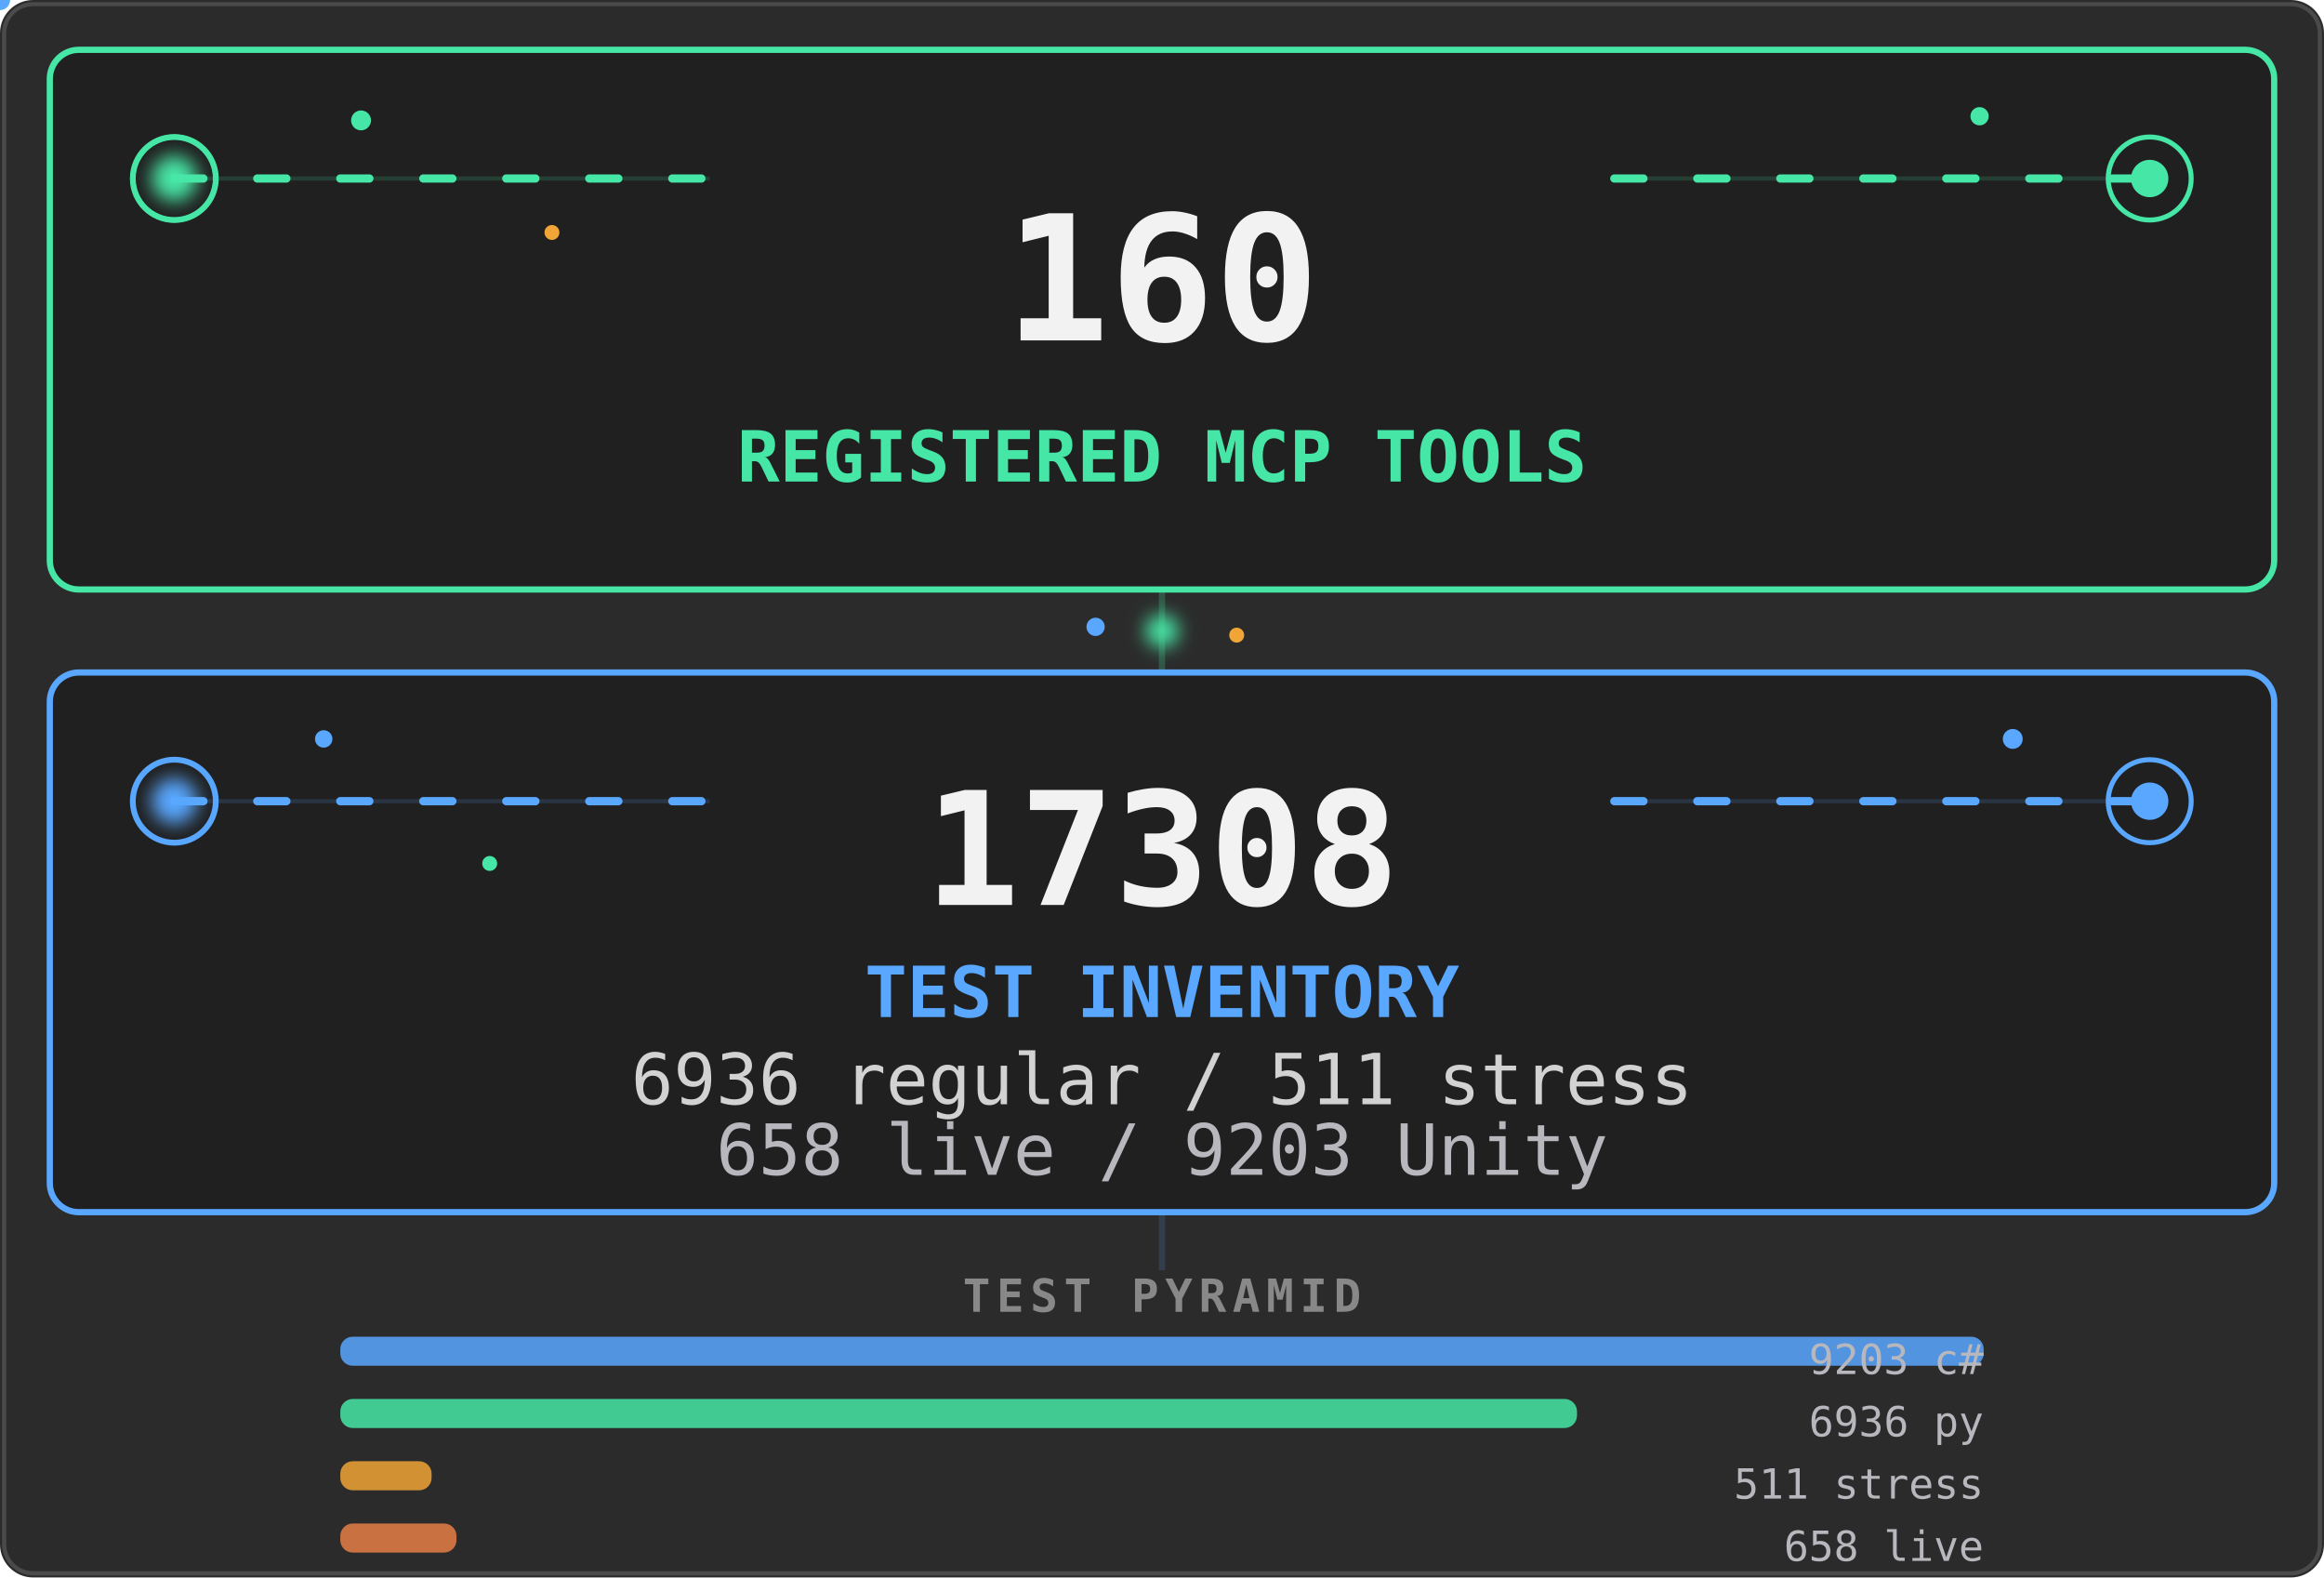
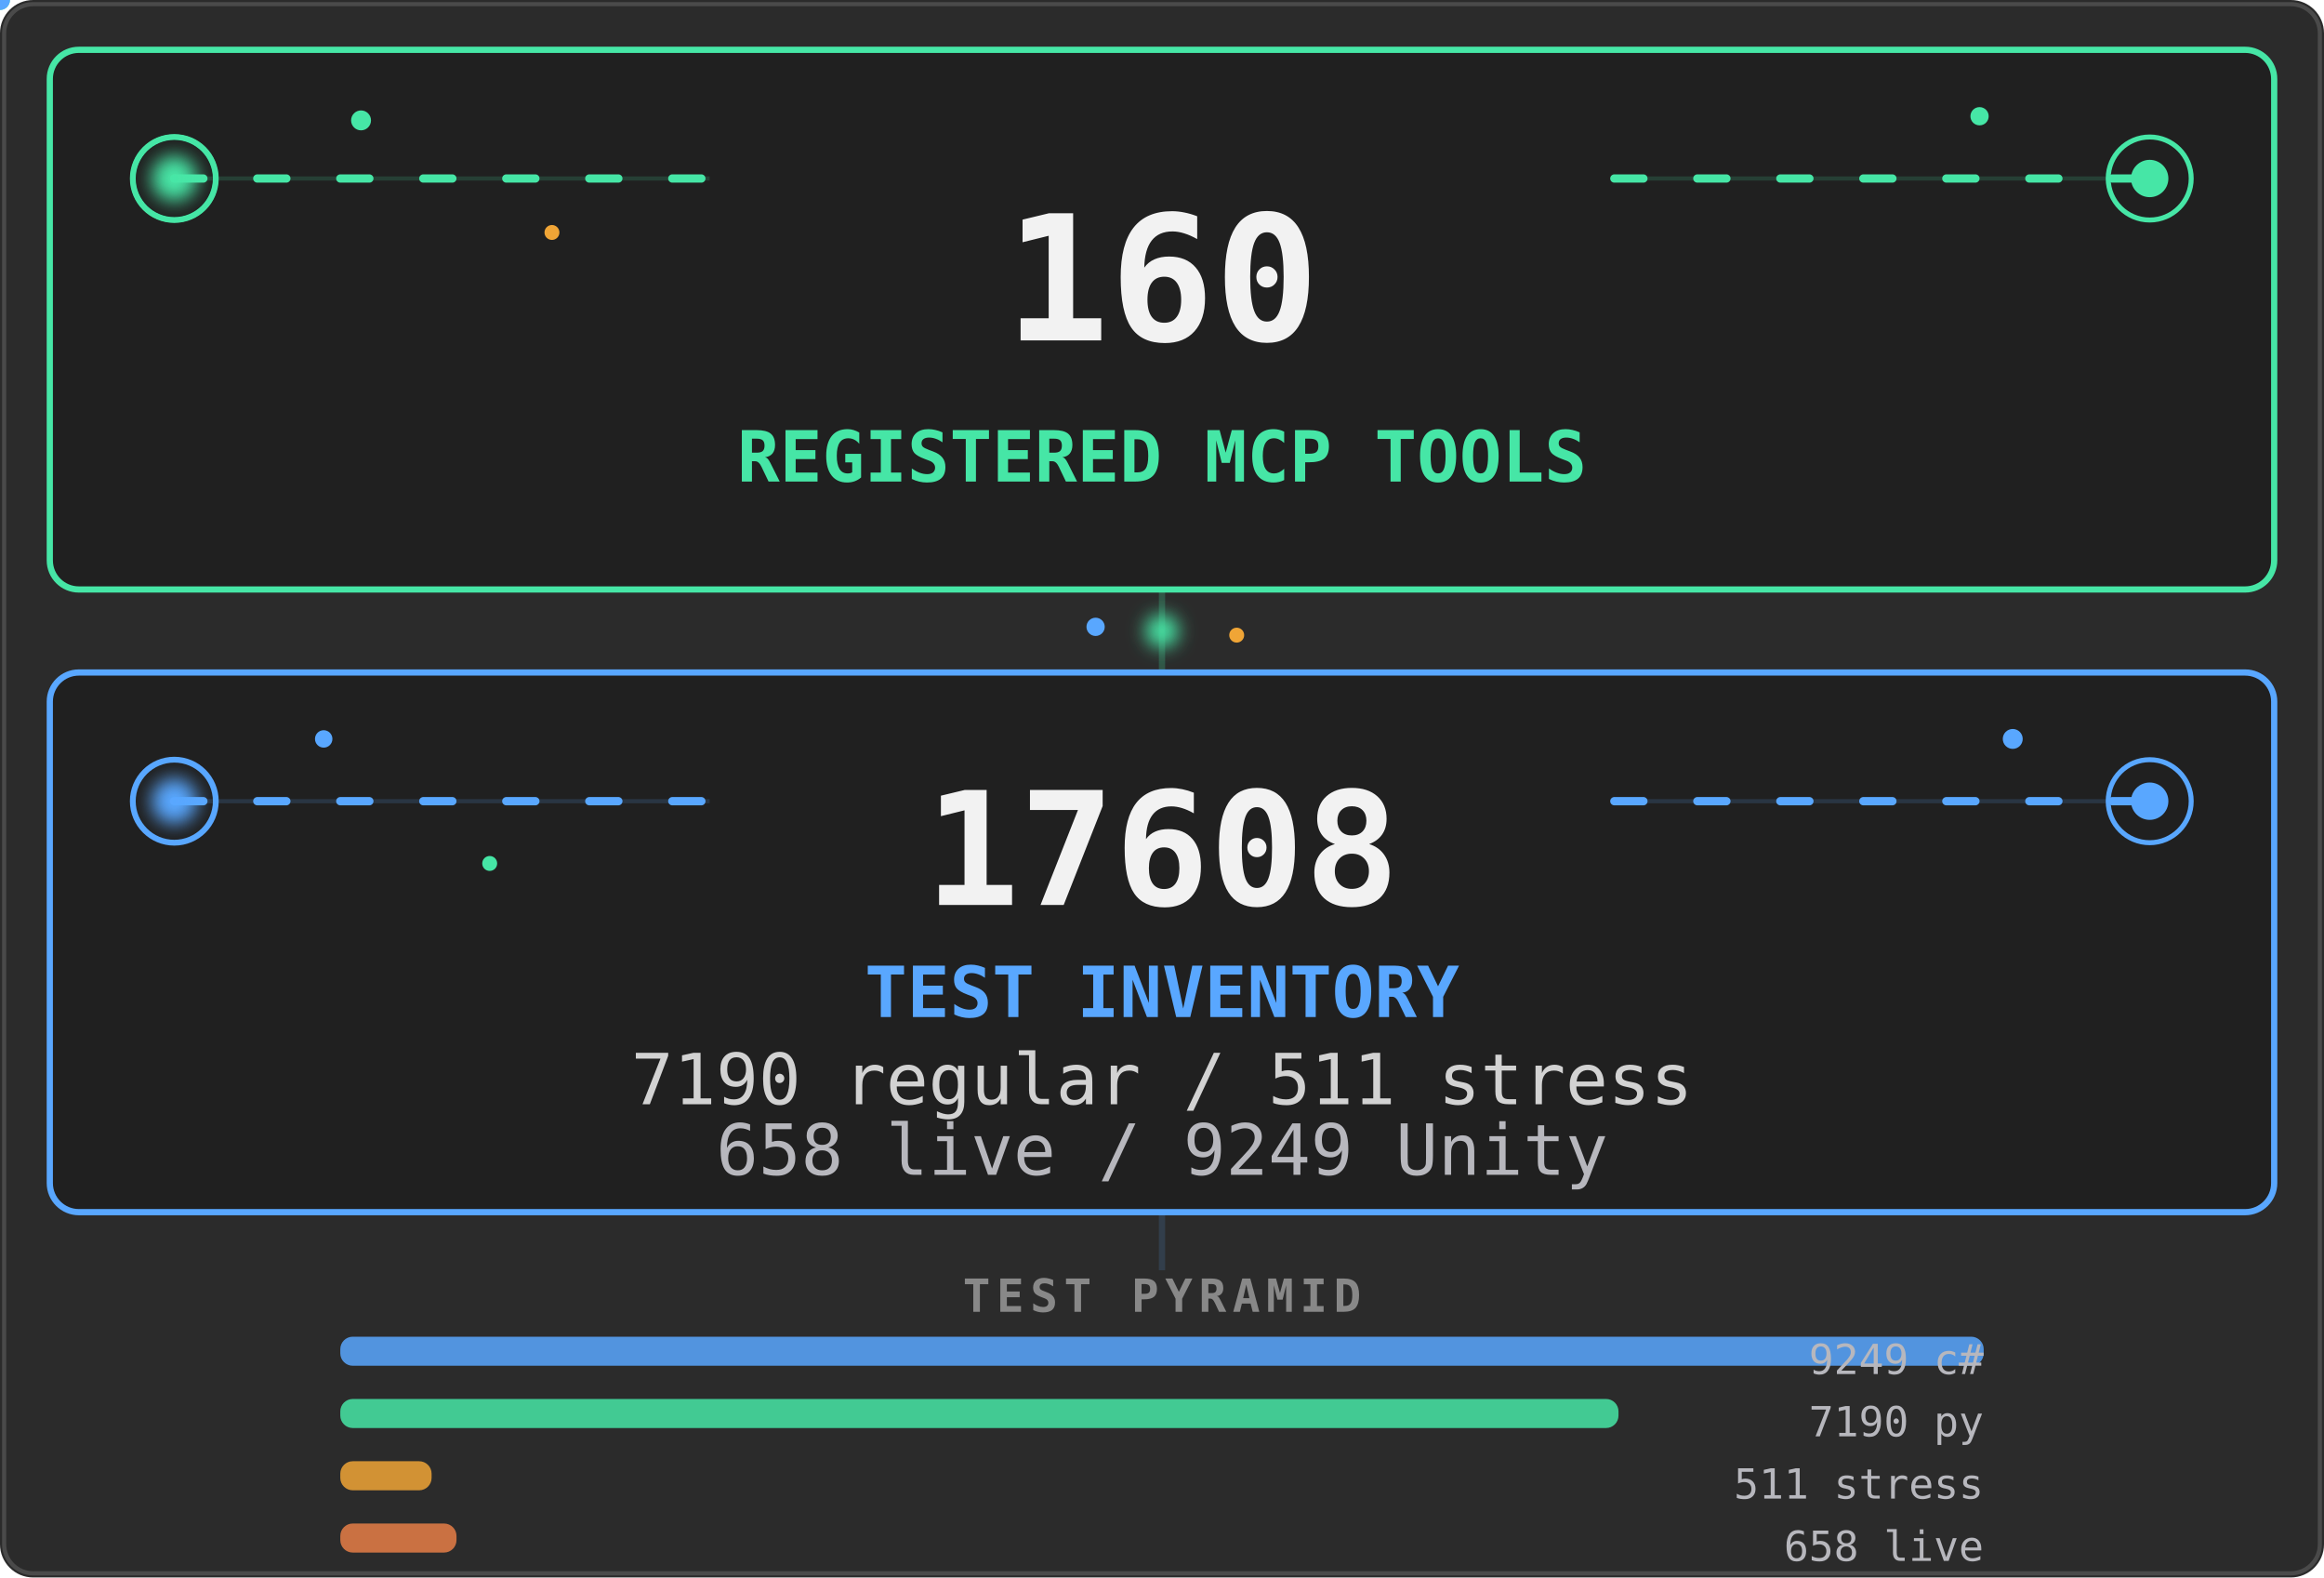
<svg xmlns="http://www.w3.org/2000/svg" viewBox="0 0 560 380" width="560" height="380" role="img" aria-labelledby="stats-title stats-desc">
  <defs>
    <filter id="stats-core-glow" x="-80%" y="-80%" width="260%" height="260%">
      <feGaussianBlur stdDeviation="2.2" />
    </filter>
    <clipPath id="stats-tools-clip">
      <rect x="12" y="12" width="536" height="130" rx="7" />
    </clipPath>
    <clipPath id="stats-tests-clip">
      <rect x="12" y="162" width="536" height="130" rx="7" />
    </clipPath>
    <linearGradient id="stats-tools-scan" x1="0" y1="0" x2="1" y2="0">
      <stop offset="0" stop-color="#46e6a6" stop-opacity="0" />
      <stop offset=".5" stop-color="#46e6a6" stop-opacity=".2" />
      <stop offset="1" stop-color="#46e6a6" stop-opacity="0" />
    </linearGradient>
    <linearGradient id="stats-tests-scan" x1="0" y1="0" x2="1" y2="0">
      <stop offset="0" stop-color="#59a7ff" stop-opacity="0" />
      <stop offset=".5" stop-color="#59a7ff" stop-opacity=".18" />
      <stop offset="1" stop-color="#59a7ff" stop-opacity="0" />
    </linearGradient>
  </defs>
  <style>
    .stats-card {
      fill: #202020;
      stroke-width: 1.5;
    }
    .stats-aura {
      transform-box: fill-box;
      transform-origin: center;
      animation: stats-aura-breathe 4.2s ease-in-out infinite;
    }
    .stats-aura-tests { animation-delay: -2.1s; }
    .stats-flow {
      fill: none;
      stroke-width: 2;
      stroke-linecap: round;
      stroke-dasharray: 7 13;
      animation: stats-flow 3.8s linear infinite;
    }
    .stats-flow-tests {
      animation-delay: -1.9s;
      animation-duration: 4.4s;
    }
    .stats-ring {
      fill: none;
      transform-box: fill-box;
      transform-origin: center;
      animation: stats-ring-life 3.2s ease-out infinite;
    }
    .stats-ring-mid { animation-delay: -1.05s; }
    .stats-ring-late { animation-delay: -2.1s; }
    .stats-ring-tests { animation-duration: 3.7s; }
    .stats-core {
      transform-box: fill-box;
      transform-origin: center;
      animation: stats-core-life 2.8s ease-in-out infinite;
    }
    .stats-core-tests {
      animation-delay: -1.4s;
      animation-duration: 3.2s;
    }
    .stats-scan {
      animation: stats-scan-yoyo 5.4s ease-in-out infinite alternate;
    }
    .stats-scan-tests {
      animation-delay: -2.7s;
      animation-duration: 6.2s;
    }
    .stats-spore {
      transform-box: fill-box;
      transform-origin: center;
      animation: stats-spore-drift 5.1s ease-in-out infinite alternate;
    }
    .stats-spore-b { animation-delay: -1.7s; animation-duration: 6.3s; }
    .stats-spore-c { animation-delay: -3.4s; animation-duration: 4.7s; }
    .stats-spore-phase-1 { animation-delay: -.6s; animation-duration: 5.5s; }
    .stats-spore-phase-2 { animation-delay: -1.3s; animation-duration: 4.8s; }
    .stats-spore-phase-3 { animation-delay: -2.2s; animation-duration: 6s; }
    .stats-spore-phase-4 { animation-delay: -3.1s; animation-duration: 5.2s; }
    .stats-spore-phase-5 { animation-delay: -4s; animation-duration: 6.6s; }
    .stats-spore-phase-6 { animation-delay: -4.8s; animation-duration: 5.8s; }
    .stats-bridge {
      transform-box: fill-box;
      transform-origin: center;
      animation: stats-bridge-life 3.6s ease-in-out infinite;
    }
    .motion-particle { pointer-events: none; }
    @keyframes stats-aura-breathe {
      0%, 100% { opacity: .07; transform: scale(.985); }
      50% { opacity: .2; transform: scale(1.015); }
    }
    @keyframes stats-flow {
      from { stroke-dashoffset: 0; }
      to { stroke-dashoffset: -40; }
    }
    @keyframes stats-ring-life {
      0% { opacity: .7; transform: scale(.45); }
      72%, 100% { opacity: 0; transform: scale(1.85); }
    }
    @keyframes stats-core-life {
      0%, 100% { opacity: .8; transform: scale(.86); }
      50% { opacity: 1; transform: scale(1.12); }
    }
    @keyframes stats-scan-yoyo {
      0% { opacity: 0; transform: translateX(-76px); }
      16%, 84% { opacity: .8; }
      100% { opacity: 0; transform: translateX(596px); }
    }
    @keyframes stats-spore-drift {
      0% { opacity: .2; transform: translate(-5px, 4px) scale(.72); }
      48% { opacity: .72; transform: translate(4px, -5px) scale(1.12); }
      100% { opacity: .3; transform: translate(9px, 3px) scale(.84); }
    }
    @keyframes stats-bridge-life {
      0%, 100% { opacity: .38; transform: scale(.82); }
      50% { opacity: 1; transform: scale(1.12); }
    }
    @media (prefers-reduced-motion: reduce) {
      .stats-aura, .stats-flow, .stats-ring, .stats-core,
      .stats-scan, .stats-spore, .stats-bridge {
        animation: none !important;
      }
      .stats-aura { opacity: .1; }
      .stats-flow { stroke-dasharray: none; opacity: .42; }
      .stats-ring { opacity: .18; }
      .stats-core { opacity: 1; }
      .stats-scan, .motion-particle { display: none; }
      .stats-spore { opacity: .3; }
      .stats-bridge { opacity: .75; }
    }
  </style>
  <rect width="560" height="380" rx="8" fill="#2b2b2b" />
  <rect x="1" y="1" width="558" height="378" rx="7" fill="none" stroke="#4a4a4a" />
  <path d="M280 142V162" stroke="#46e6a6" stroke-width="1.5" opacity=".22" />
  <circle class="stats-bridge" cx="280" cy="152" r="4" fill="#46e6a6" filter="url(#stats-core-glow)" />
  <circle class="stats-spore stats-spore-b stats-spore-phase-1" cx="264" cy="151" r="2.2" fill="#59a7ff" />
  <circle class="stats-spore stats-spore-c stats-spore-phase-2" cx="298" cy="153" r="1.8" fill="#f0a536" />
  <rect class="stats-aura" x="12" y="12" width="536" height="130" rx="7" fill="#46e6a6" />
  <rect class="stats-card" x="12" y="12" width="536" height="130" rx="7" stroke="#46e6a6" />
  <g clip-path="url(#stats-tools-clip)">
    <rect class="stats-scan" x="-70" y="12" width="74" height="130" fill="url(#stats-tools-scan)" />
  </g>
  <path d="M42 43H171M389 43H518" stroke="#46e6a6" opacity=".16" />
  <path class="stats-flow" d="M42 43H171M389 43H518" stroke="#46e6a6" />
  <g aria-hidden="true">
    <circle class="stats-ring" cx="42" cy="43" r="10" stroke="#46e6a6" stroke-width="1.4" />
    <circle class="stats-ring stats-ring-mid" cx="42" cy="43" r="10" stroke="#46e6a6" stroke-width="1.2" />
    <circle class="stats-ring stats-ring-late" cx="518" cy="43" r="10" stroke="#46e6a6" stroke-width="1.2" />
    <circle class="stats-core" cx="42" cy="43" r="5.5" fill="#46e6a6" filter="url(#stats-core-glow)" />
    <circle class="stats-core" cx="518" cy="43" r="4.5" fill="#46e6a6" />
    <circle class="stats-spore" cx="87" cy="29" r="2.4" fill="#46e6a6" />
    <circle class="stats-spore stats-spore-b stats-spore-phase-3" cx="133" cy="56" r="1.8" fill="#f0a536" />
    <circle class="stats-spore stats-spore-c stats-spore-phase-4" cx="477" cy="28" r="2.2" fill="#46e6a6" />
    <g class="motion-particle">
      <circle r="2.4" fill="#46e6a6">
        <animateMotion dur="4.8s" begin="-1.3s" repeatCount="indefinite" path="M42 43H171" />
        <animate attributeName="opacity" values="0;.9;.9;0" dur="4.8s" begin="-1.3s" repeatCount="indefinite" />
      </circle>
    </g>
    <g class="motion-particle">
      <circle r="2" fill="#46e6a6">
        <animateMotion dur="5.6s" begin="-4.1s" repeatCount="indefinite" path="M389 43H518" />
        <animate attributeName="opacity" values="0;.75;.75;0" dur="5.6s" begin="-4.1s" repeatCount="indefinite" />
      </circle>
    </g>
  </g>
  <g font-family="ui-monospace, SFMono-Regular, Menlo, Consolas, monospace">
    <text x="280" y="82" text-anchor="middle" fill="#f2f2f2" font-size="42" data-biome-marker="TOOLS" font-weight="700" data-mobile-critical="true">160</text>
    <text x="280" y="116" text-anchor="middle" fill="#46e6a6" font-size="17" font-weight="700" data-mobile-critical="true">REGISTERED MCP TOOLS</text>
  </g>
  <rect class="stats-aura stats-aura-tests" x="12" y="162" width="536" height="130" rx="7" fill="#59a7ff" />
  <rect class="stats-card stats-card-tests" x="12" y="162" width="536" height="130" rx="7" stroke="#59a7ff" />
  <g clip-path="url(#stats-tests-clip)">
    <rect class="stats-scan stats-scan-tests" x="-70" y="162" width="74" height="130" fill="url(#stats-tests-scan)" />
  </g>
  <path d="M42 193H171M389 193H518" stroke="#59a7ff" opacity=".16" />
  <path class="stats-flow stats-flow-tests" d="M42 193H171M389 193H518" stroke="#59a7ff" />
  <g aria-hidden="true">
    <circle class="stats-ring stats-ring-tests" cx="42" cy="193" r="10" stroke="#59a7ff" stroke-width="1.4" />
    <circle class="stats-ring stats-ring-mid stats-ring-tests" cx="518" cy="193" r="10" stroke="#59a7ff" stroke-width="1.2" />
    <circle class="stats-core stats-core-tests" cx="42" cy="193" r="5.5" fill="#59a7ff" filter="url(#stats-core-glow)" />
    <circle class="stats-core stats-core-tests" cx="518" cy="193" r="4.5" fill="#59a7ff" />
    <circle class="stats-spore stats-spore-c stats-spore-phase-5" cx="78" cy="178" r="2.1" fill="#59a7ff" />
    <circle class="stats-spore stats-spore-phase-6" cx="118" cy="208" r="1.8" fill="#46e6a6" />
    <circle class="stats-spore stats-spore-b stats-spore-phase-2" cx="485" cy="178" r="2.4" fill="#59a7ff" />
    <g class="motion-particle">
      <circle r="2.4" fill="#59a7ff">
        <animateMotion dur="5.2s" begin="-3.7s" repeatCount="indefinite" path="M42 193H171" />
        <animate attributeName="opacity" values="0;.9;.9;0" dur="5.2s" begin="-3.7s" repeatCount="indefinite" />
      </circle>
    </g>
    <g class="motion-particle">
      <circle r="2" fill="#59a7ff">
        <animateMotion dur="4.6s" begin="-.8s" repeatCount="indefinite" path="M389 193H518" />
        <animate attributeName="opacity" values="0;.75;.75;0" dur="4.6s" begin="-.8s" repeatCount="indefinite" />
      </circle>
    </g>
  </g>
  <g font-family="ui-monospace, SFMono-Regular, Menlo, Consolas, monospace">
-     <text x="280" y="218" text-anchor="middle" fill="#f2f2f2" font-size="38" data-biome-marker="TESTS" font-weight="700" data-mobile-critical="true">17308</text>
+     <text x="280" y="218" text-anchor="middle" fill="#f2f2f2" font-size="38" data-biome-marker="TESTS" font-weight="700" data-mobile-critical="true">17608</text>
    <text x="280" y="245" text-anchor="middle" fill="#59a7ff" font-size="17" font-weight="700" data-mobile-critical="true">TEST INVENTORY</text>
-     <text x="280" y="266" text-anchor="middle" fill="#d2d2d2" font-size="17" data-biome-marker="BREAKDOWN_PRIMARY" data-mobile-critical="true">6936 regular / 511 stress</text>
-     <text x="280" y="283" text-anchor="middle" fill="#b7b7bd" font-size="17" data-biome-marker="BREAKDOWN_SECONDARY" data-mobile-critical="true">658 live / 9203 Unity</text>
+     <text x="280" y="266" text-anchor="middle" fill="#d2d2d2" font-size="17" data-biome-marker="BREAKDOWN_PRIMARY" data-mobile-critical="true">7190 regular / 511 stress</text>
+     <text x="280" y="283" text-anchor="middle" fill="#b7b7bd" font-size="17" data-biome-marker="BREAKDOWN_SECONDARY" data-mobile-critical="true">658 live / 9249 Unity</text>
  </g>
  <path d="M280 292V306" stroke="#59a7ff" stroke-width="1.5" opacity=".15" />
  <g font-family="ui-monospace, SFMono-Regular, Menlo, Consolas, monospace">
    <text x="280" y="316" text-anchor="middle" fill="#888" font-size="11" font-weight="600" letter-spacing="1.5">TEST PYRAMID</text>
    <rect data-biome-bar="CS" x="82" y="322" height="7" width="396" rx="3" fill="#59a7ff" opacity=".85" />
-     <text data-biome-bar-label="CS" x="478" y="331" text-anchor="end" fill="#b7b7bd" font-size="10">9203 c#</text>
-     <rect data-biome-bar="PY" x="82" y="337" height="7" width="298" rx="3" fill="#46e6a6" opacity=".85" />
-     <text data-biome-bar-label="PY" x="478" y="346" text-anchor="end" fill="#b7b7bd" font-size="10">6936 py</text>
+     <text data-biome-bar-label="CS" x="478" y="331" text-anchor="end" fill="#b7b7bd" font-size="10">9249 c#</text>
+     <rect data-biome-bar="PY" x="82" y="337" height="7" width="308" rx="3" fill="#46e6a6" opacity=".85" />
+     <text data-biome-bar-label="PY" x="478" y="346" text-anchor="end" fill="#b7b7bd" font-size="10">7190 py</text>
    <rect data-biome-bar="STRESS" x="82" y="352" height="7" width="22" rx="3" fill="#f0a536" opacity=".85" />
    <text data-biome-bar-label="STRESS" x="478" y="361" text-anchor="end" fill="#b7b7bd" font-size="10">511 stress</text>
    <rect data-biome-bar="LIVE" x="82" y="367" height="7" width="28" rx="3" fill="#e67e46" opacity=".85" />
    <text data-biome-bar-label="LIVE" x="478" y="376" text-anchor="end" fill="#b7b7bd" font-size="10">658 live</text>
  </g>
</svg>
